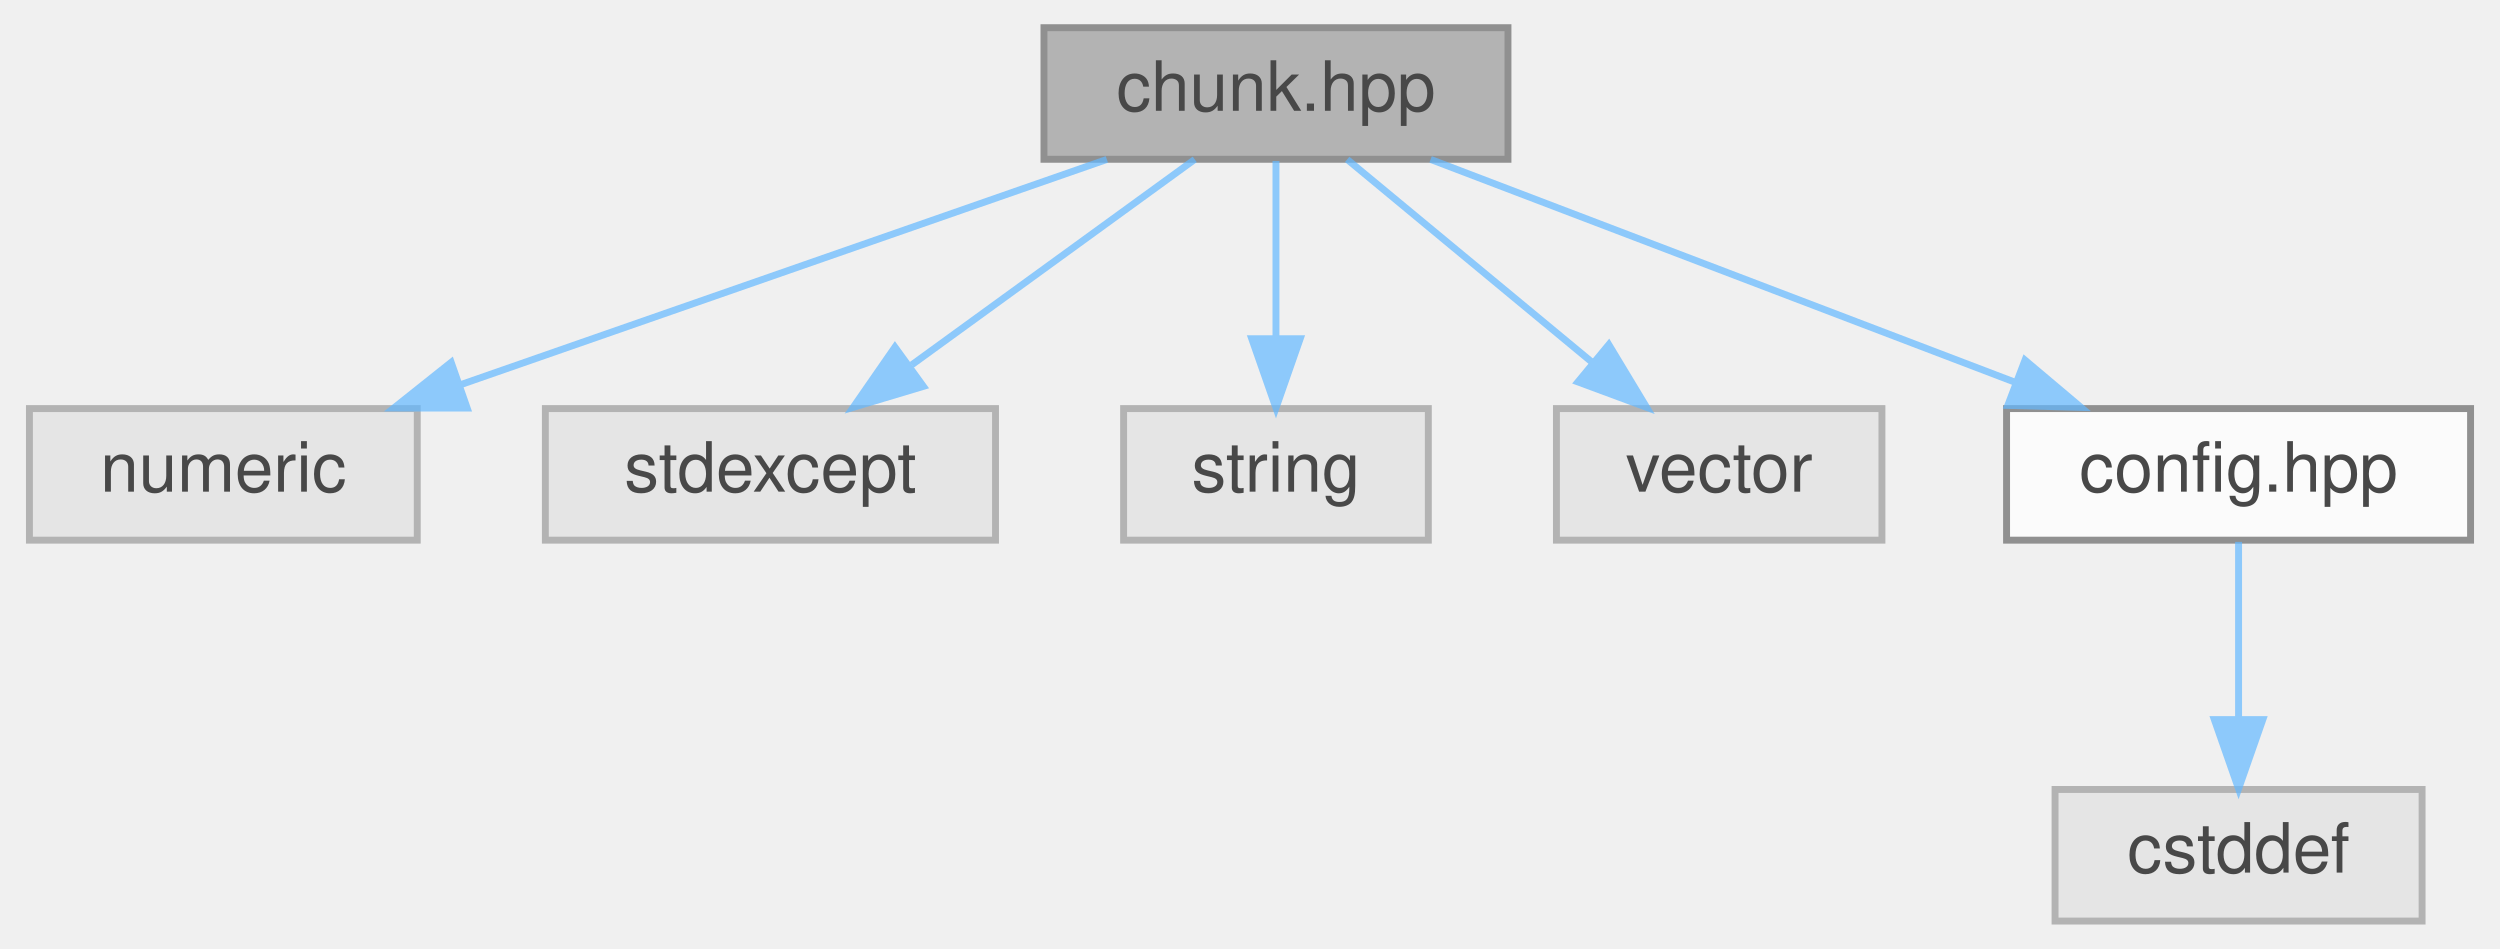
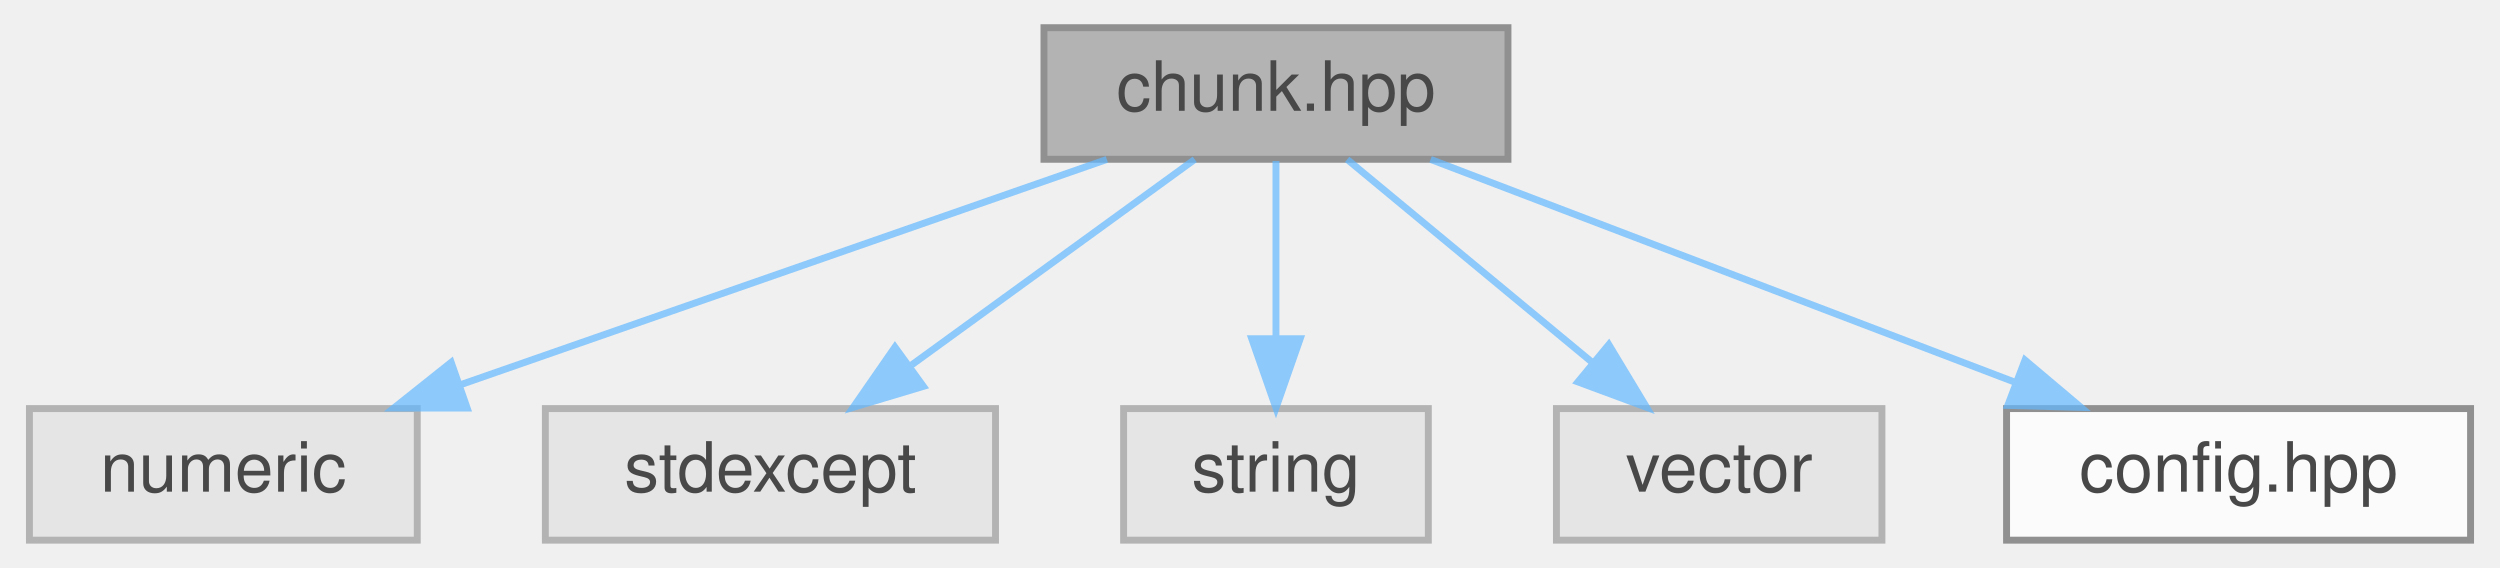
- <svg xmlns="http://www.w3.org/2000/svg" xmlns:xlink="http://www.w3.org/1999/xlink" width="361pt" height="137pt" viewBox="0.00 0.00 360.50 137.00">
+ <svg xmlns="http://www.w3.org/2000/svg" xmlns:xlink="http://www.w3.org/1999/xlink" width="361pt" height="82pt" viewBox="0.00 0.00 360.50 82.00">
  <svg id="main" version="1.1" xml:space="preserve">
    <style type="text/css">
.node, .edge {opacity: 0.7;}
.node.selected, .edge.selected {opacity: 1;}
.edge:hover path { stroke: red; }
.edge:hover polygon { stroke: red; fill: red; }
</style>
    <svg id="graph" class="graph">
-       <g id="graph0" class="graph" transform="scale(1 1) rotate(0) translate(4 133)">
+       <g id="graph0" class="graph" transform="scale(1 1) rotate(0) translate(4 78)">
        <g id="Node000001" class="node">
          <g id="a_Node000001">
            <a xlink:title="Template class for chunk-based data processing.">
-               <polygon fill="#999999" stroke="#666666" points="213.5,-129 146.5,-129 146.5,-110 213.5,-110 213.5,-129" />
-               <text text-anchor="middle" x="180" y="-117" font-family="Helvetica,sans-Serif" font-size="10.00">chunk.hpp</text>
+               <polygon fill="#999999" stroke="#666666" points="213.5,-74 146.5,-74 146.5,-55 213.5,-55 213.5,-74" />
+               <text text-anchor="middle" x="180" y="-62" font-family="Helvetica,sans-Serif" font-size="10.00">chunk.hpp</text>
            </a>
          </g>
        </g>
        <g id="Node000002" class="node">
          <g id="a_Node000002">
            <a xlink:title=" ">
-               <polygon fill="#e0e0e0" stroke="#999999" points="56,-74 0,-74 0,-55 56,-55 56,-74" />
-               <text text-anchor="middle" x="28" y="-62" font-family="Helvetica,sans-Serif" font-size="10.00">numeric</text>
+               <polygon fill="#e0e0e0" stroke="#999999" points="56,-19 0,-19 0,0 56,0 56,-19" />
+               <text text-anchor="middle" x="28" y="-7" font-family="Helvetica,sans-Serif" font-size="10.00">numeric</text>
            </a>
          </g>
        </g>
        <g id="edge1_Node000001_Node000002" class="edge">
          <g id="a_edge1_Node000001_Node000002">
            <a xlink:title=" ">
-               <path fill="none" stroke="#63b8ff" d="M155.58,-109.98C130.28,-101.16 90.55,-87.31 62.14,-77.41" />
-               <polygon fill="#63b8ff" stroke="#63b8ff" points="63.21,-74.07 52.61,-74.08 60.9,-80.68 63.21,-74.07" />
+               <path fill="none" stroke="#63b8ff" d="M155.58,-54.98C130.28,-46.16 90.55,-32.31 62.14,-22.41" />
+               <polygon fill="#63b8ff" stroke="#63b8ff" points="63.21,-19.07 52.61,-19.08 60.9,-25.68 63.21,-19.07" />
            </a>
          </g>
        </g>
        <g id="Node000003" class="node">
          <g id="a_Node000003">
            <a xlink:title=" ">
-               <polygon fill="#e0e0e0" stroke="#999999" points="139.5,-74 74.5,-74 74.5,-55 139.5,-55 139.5,-74" />
-               <text text-anchor="middle" x="107" y="-62" font-family="Helvetica,sans-Serif" font-size="10.00">stdexcept</text>
+               <polygon fill="#e0e0e0" stroke="#999999" points="139.5,-19 74.5,-19 74.5,0 139.5,0 139.5,-19" />
+               <text text-anchor="middle" x="107" y="-7" font-family="Helvetica,sans-Serif" font-size="10.00">stdexcept</text>
            </a>
          </g>
        </g>
        <g id="edge2_Node000001_Node000003" class="edge">
          <g id="a_edge2_Node000001_Node000003">
            <a xlink:title=" ">
-               <path fill="none" stroke="#63b8ff" d="M168.27,-109.98C157.27,-102 140.58,-89.88 127.4,-80.31" />
-               <polygon fill="#63b8ff" stroke="#63b8ff" points="129.09,-77.21 118.94,-74.17 124.98,-82.88 129.09,-77.21" />
+               <path fill="none" stroke="#63b8ff" d="M168.27,-54.98C157.27,-47 140.58,-34.88 127.4,-25.31" />
+               <polygon fill="#63b8ff" stroke="#63b8ff" points="129.09,-22.21 118.94,-19.17 124.98,-27.88 129.09,-22.21" />
            </a>
          </g>
        </g>
        <g id="Node000004" class="node">
          <g id="a_Node000004">
            <a xlink:title=" ">
-               <polygon fill="#e0e0e0" stroke="#999999" points="202,-74 158,-74 158,-55 202,-55 202,-74" />
-               <text text-anchor="middle" x="180" y="-62" font-family="Helvetica,sans-Serif" font-size="10.00">string</text>
+               <polygon fill="#e0e0e0" stroke="#999999" points="202,-19 158,-19 158,0 202,0 202,-19" />
+               <text text-anchor="middle" x="180" y="-7" font-family="Helvetica,sans-Serif" font-size="10.00">string</text>
            </a>
          </g>
        </g>
        <g id="edge3_Node000001_Node000004" class="edge">
          <g id="a_edge3_Node000001_Node000004">
            <a xlink:title=" ">
-               <path fill="none" stroke="#63b8ff" d="M180,-109.75C180,-102.8 180,-92.85 180,-84.13" />
-               <polygon fill="#63b8ff" stroke="#63b8ff" points="183.5,-84.09 180,-74.09 176.5,-84.09 183.5,-84.09" />
+               <path fill="none" stroke="#63b8ff" d="M180,-54.75C180,-47.8 180,-37.85 180,-29.13" />
+               <polygon fill="#63b8ff" stroke="#63b8ff" points="183.5,-29.09 180,-19.09 176.5,-29.09 183.5,-29.09" />
            </a>
          </g>
        </g>
        <g id="Node000005" class="node">
          <g id="a_Node000005">
            <a xlink:title=" ">
-               <polygon fill="#e0e0e0" stroke="#999999" points="267.5,-74 220.5,-74 220.5,-55 267.5,-55 267.5,-74" />
-               <text text-anchor="middle" x="244" y="-62" font-family="Helvetica,sans-Serif" font-size="10.00">vector</text>
+               <polygon fill="#e0e0e0" stroke="#999999" points="267.5,-19 220.5,-19 220.5,0 267.5,0 267.5,-19" />
+               <text text-anchor="middle" x="244" y="-7" font-family="Helvetica,sans-Serif" font-size="10.00">vector</text>
            </a>
          </g>
        </g>
        <g id="edge4_Node000001_Node000005" class="edge">
          <g id="a_edge4_Node000001_Node000005">
            <a xlink:title=" ">
-               <path fill="none" stroke="#63b8ff" d="M190.28,-109.98C199.84,-102.07 214.28,-90.11 225.78,-80.58" />
-               <polygon fill="#63b8ff" stroke="#63b8ff" points="228.06,-83.24 233.53,-74.17 223.6,-77.85 228.06,-83.24" />
+               <path fill="none" stroke="#63b8ff" d="M190.28,-54.98C199.84,-47.07 214.28,-35.11 225.78,-25.58" />
+               <polygon fill="#63b8ff" stroke="#63b8ff" points="228.06,-28.24 233.53,-19.17 223.6,-22.85 228.06,-28.24" />
            </a>
          </g>
        </g>
        <g id="Node000006" class="node">
          <g id="a_Node000006">
            <a xlink:href="config_8hpp.html" target="_top" xlink:title=" ">
-               <polygon fill="white" stroke="#666666" points="352.5,-74 285.5,-74 285.5,-55 352.5,-55 352.5,-74" />
-               <text text-anchor="middle" x="319" y="-62" font-family="Helvetica,sans-Serif" font-size="10.00">config.hpp</text>
+               <polygon fill="white" stroke="#666666" points="352.5,-19 285.5,-19 285.5,0 352.5,0 352.5,-19" />
+               <text text-anchor="middle" x="319" y="-7" font-family="Helvetica,sans-Serif" font-size="10.00">config.hpp</text>
            </a>
          </g>
        </g>
        <g id="edge5_Node000001_Node000006" class="edge">
          <g id="a_edge5_Node000001_Node000006">
            <a xlink:title=" ">
-               <path fill="none" stroke="#63b8ff" d="M202.33,-109.98C225.2,-101.27 260.96,-87.63 286.86,-77.75" />
-               <polygon fill="#63b8ff" stroke="#63b8ff" points="288.16,-81 296.26,-74.17 285.67,-74.46 288.16,-81" />
-             </a>
-           </g>
-         </g>
-         <g id="Node000007" class="node">
-           <g id="a_Node000007">
-             <a xlink:title=" ">
-               <polygon fill="#e0e0e0" stroke="#999999" points="345.5,-19 292.5,-19 292.5,0 345.5,0 345.5,-19" />
-               <text text-anchor="middle" x="319" y="-7" font-family="Helvetica,sans-Serif" font-size="10.00">cstddef</text>
-             </a>
-           </g>
-         </g>
-         <g id="edge6_Node000006_Node000007" class="edge">
-           <g id="a_edge6_Node000006_Node000007">
-             <a xlink:title=" ">
-               <path fill="none" stroke="#63b8ff" d="M319,-54.75C319,-47.8 319,-37.85 319,-29.13" />
-               <polygon fill="#63b8ff" stroke="#63b8ff" points="322.5,-29.09 319,-19.09 315.5,-29.09 322.5,-29.09" />
+               <path fill="none" stroke="#63b8ff" d="M202.33,-54.98C225.2,-46.27 260.96,-32.63 286.86,-22.75" />
+               <polygon fill="#63b8ff" stroke="#63b8ff" points="288.16,-26 296.26,-19.17 285.67,-19.46 288.16,-26" />
            </a>
          </g>
        </g>
      </g>
    </svg>
  </svg>
  <style type="text/css">

[data-mouse-over-selected='false'] { opacity: 0.7; }
[data-mouse-over-selected='true']  { opacity: 1.0; }

</style>
</svg>
